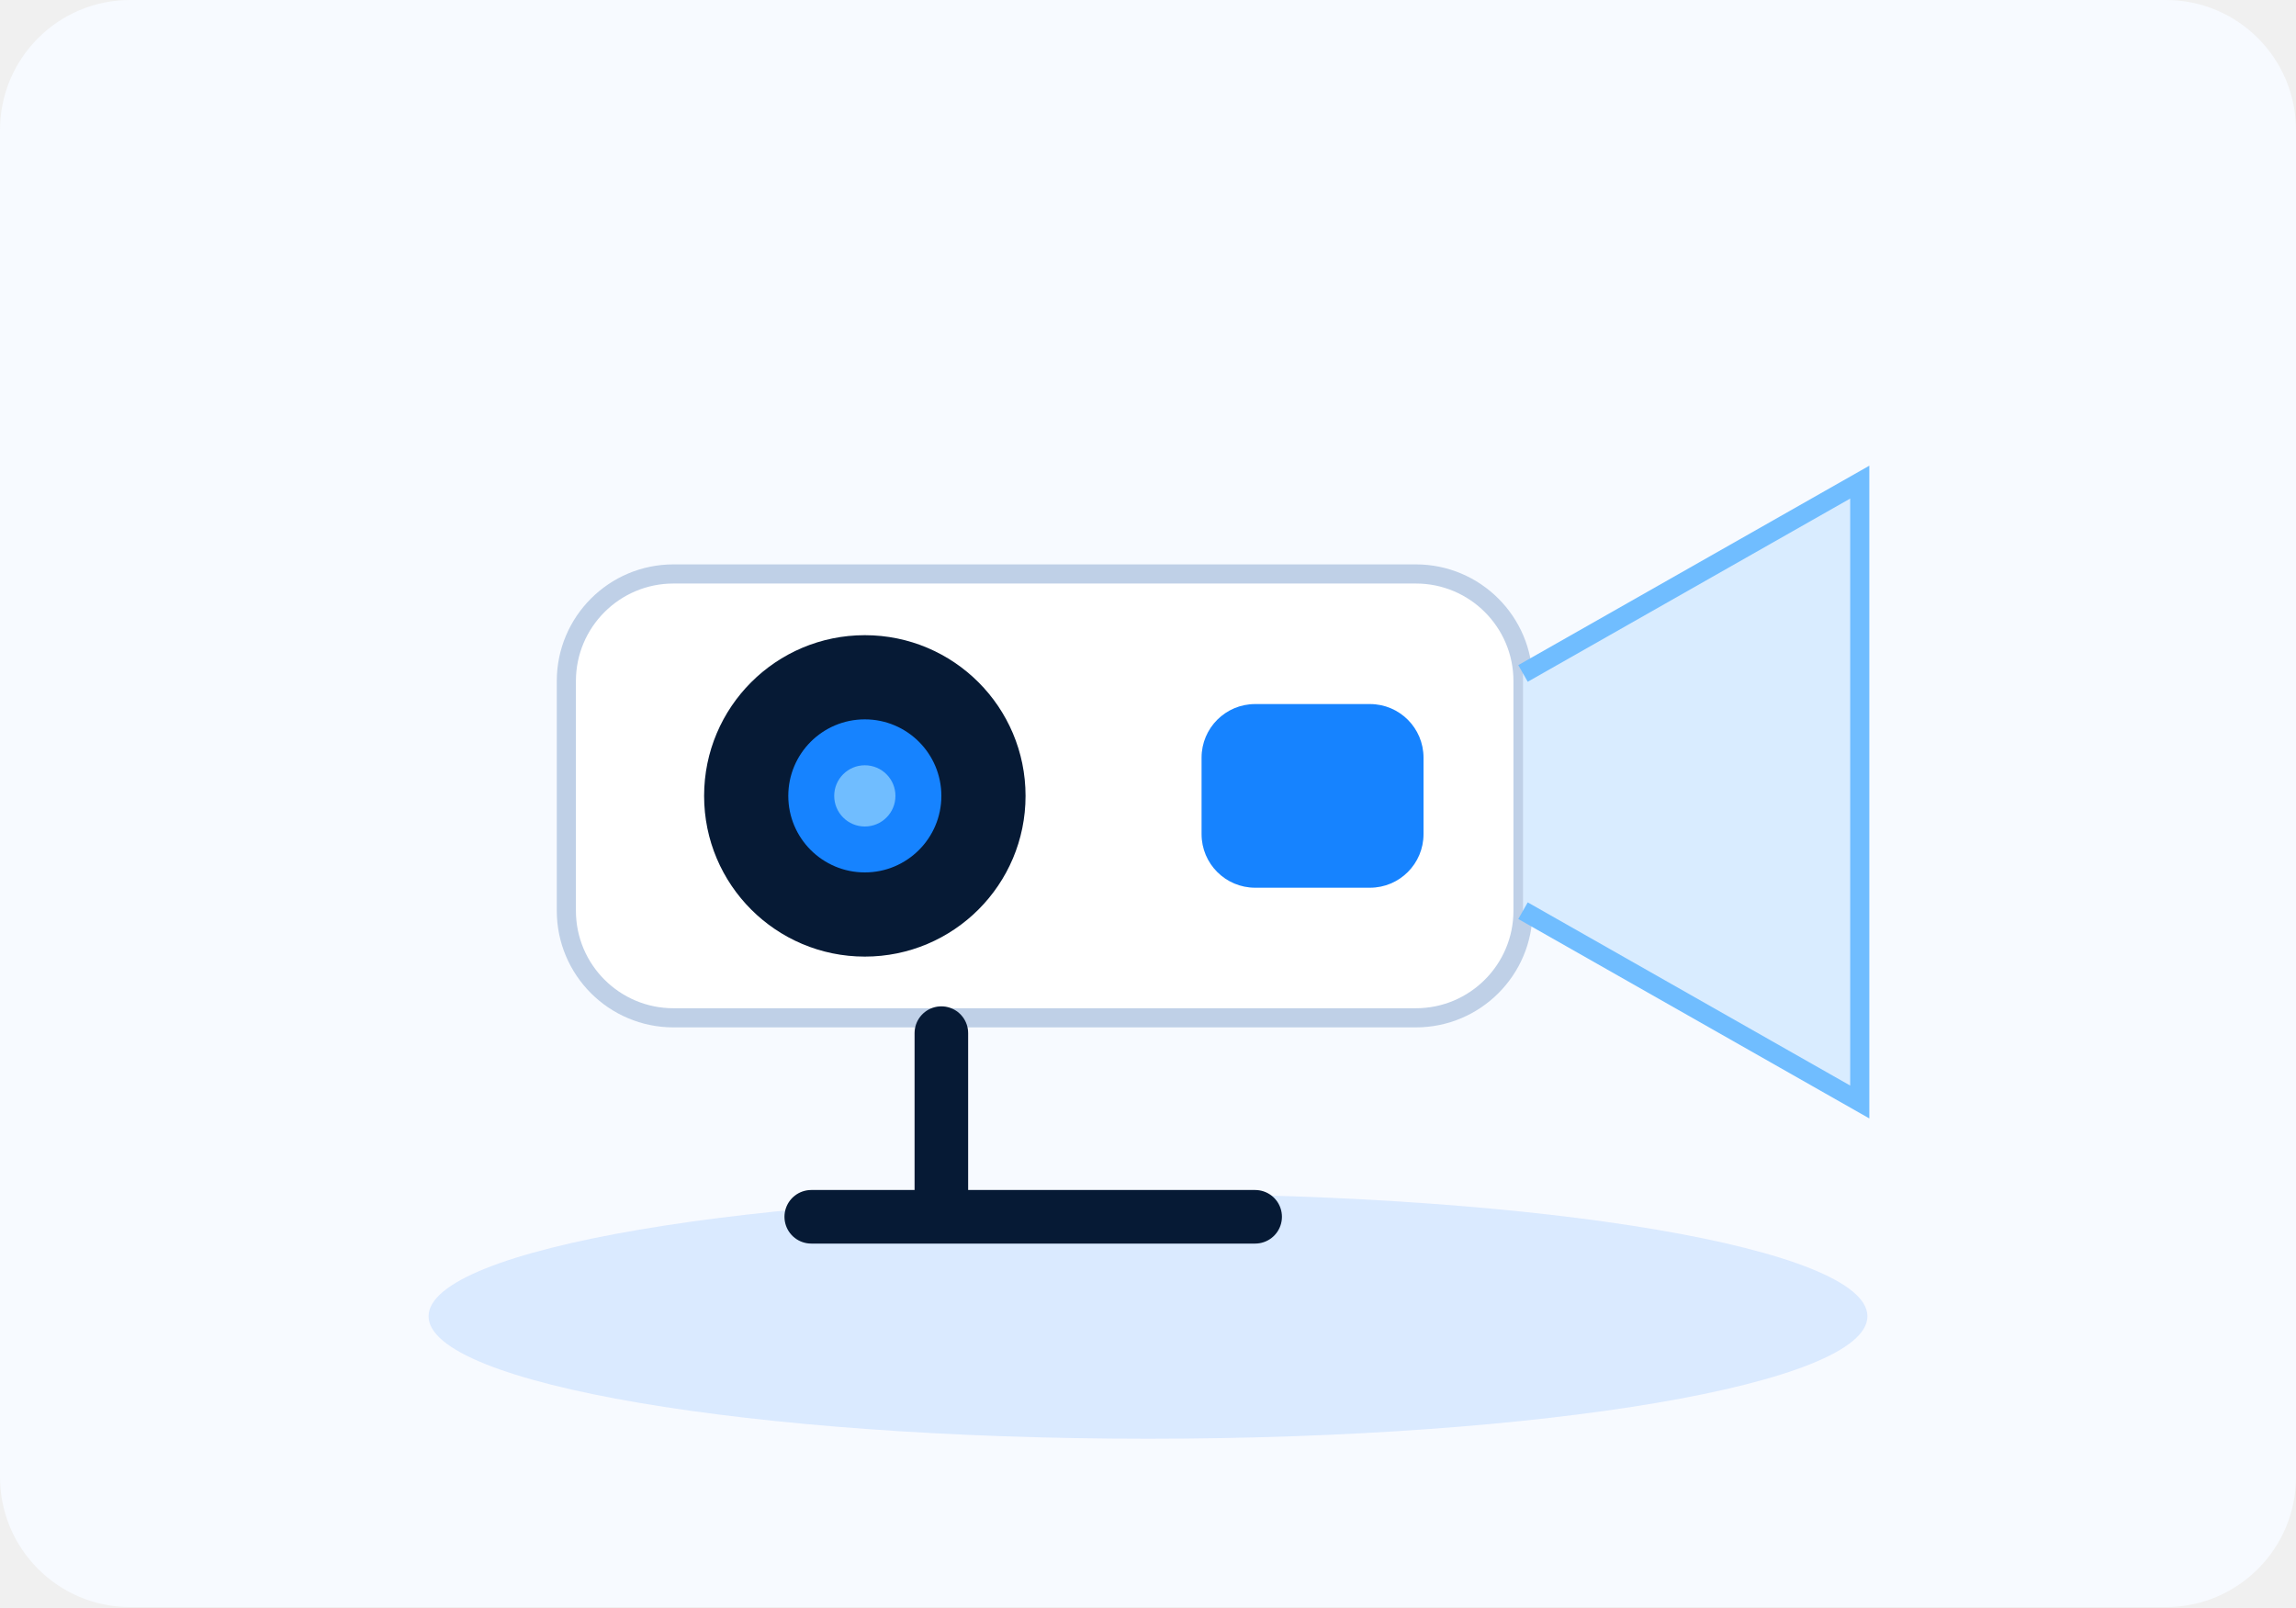
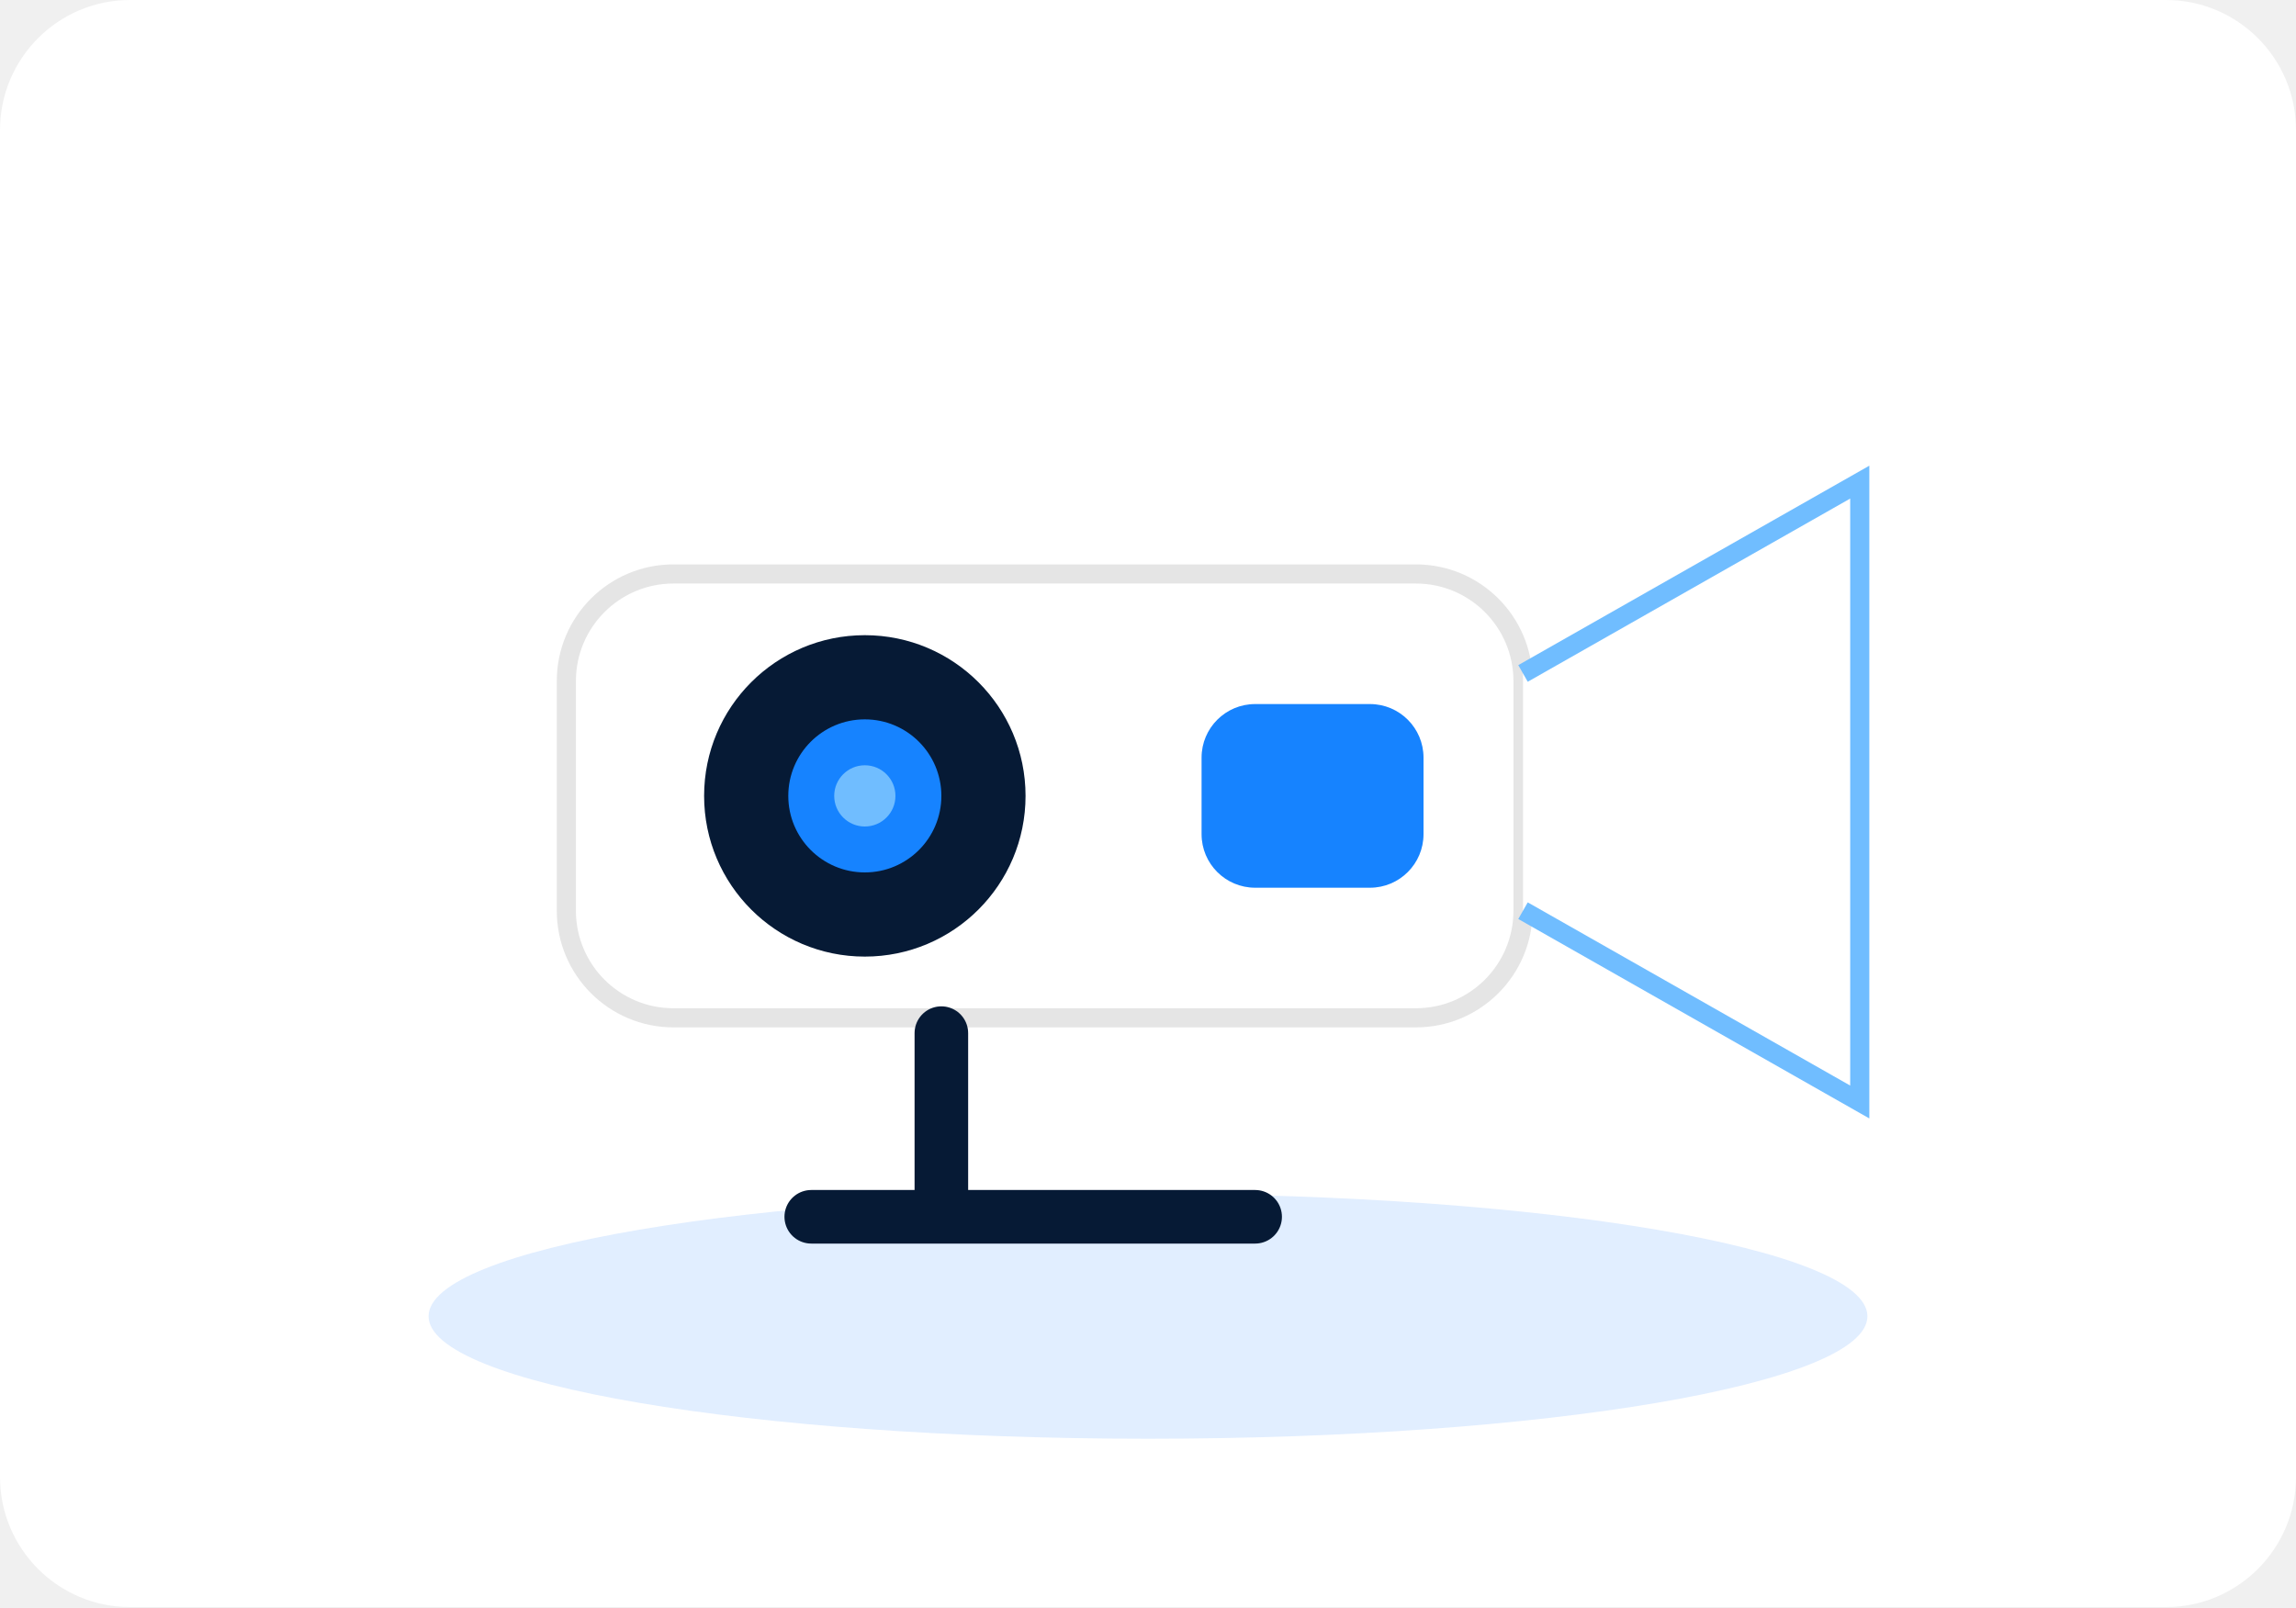
<svg xmlns="http://www.w3.org/2000/svg" width="600" height="420" viewBox="0 0 600 420" fill="none">
-   <rect width="600" height="420" rx="34" fill="#F7FAFF" />
+   <rect width="600" height="420" rx="34" fill="#FFFFFF" />
  <ellipse cx="300" cy="344" rx="188" ry="32" fill="#006BFF" opacity=".12" />
-   <rect x="148" y="150" width="250" height="116" rx="28" fill="#FFFFFF" stroke="#BFD0E7" stroke-width="5" />
+   <rect x="148" y="150" width="250" height="116" rx="28" fill="#FFFFFF" stroke="#E5E5E5" stroke-width="5" />
  <circle cx="226" cy="208" r="42" fill="#061A35" />
  <circle cx="226" cy="208" r="20" fill="#1683FF" />
  <circle cx="226" cy="208" r="8" fill="#70BDFF" />
  <rect x="314" y="184" width="58" height="48" rx="14" fill="#1683FF" />
-   <path d="M398 176L486 126V288L398 238" fill="#D9ECFF" stroke="#70BDFF" stroke-width="5" />
+   <path d="M398 176L486 126V288L398 238" fill="#FFFFFF" stroke="#70BDFF" stroke-width="5" />
  <path d="M246 270V318M212 318H328" stroke="#061A35" stroke-width="14" stroke-linecap="round" />
</svg>
